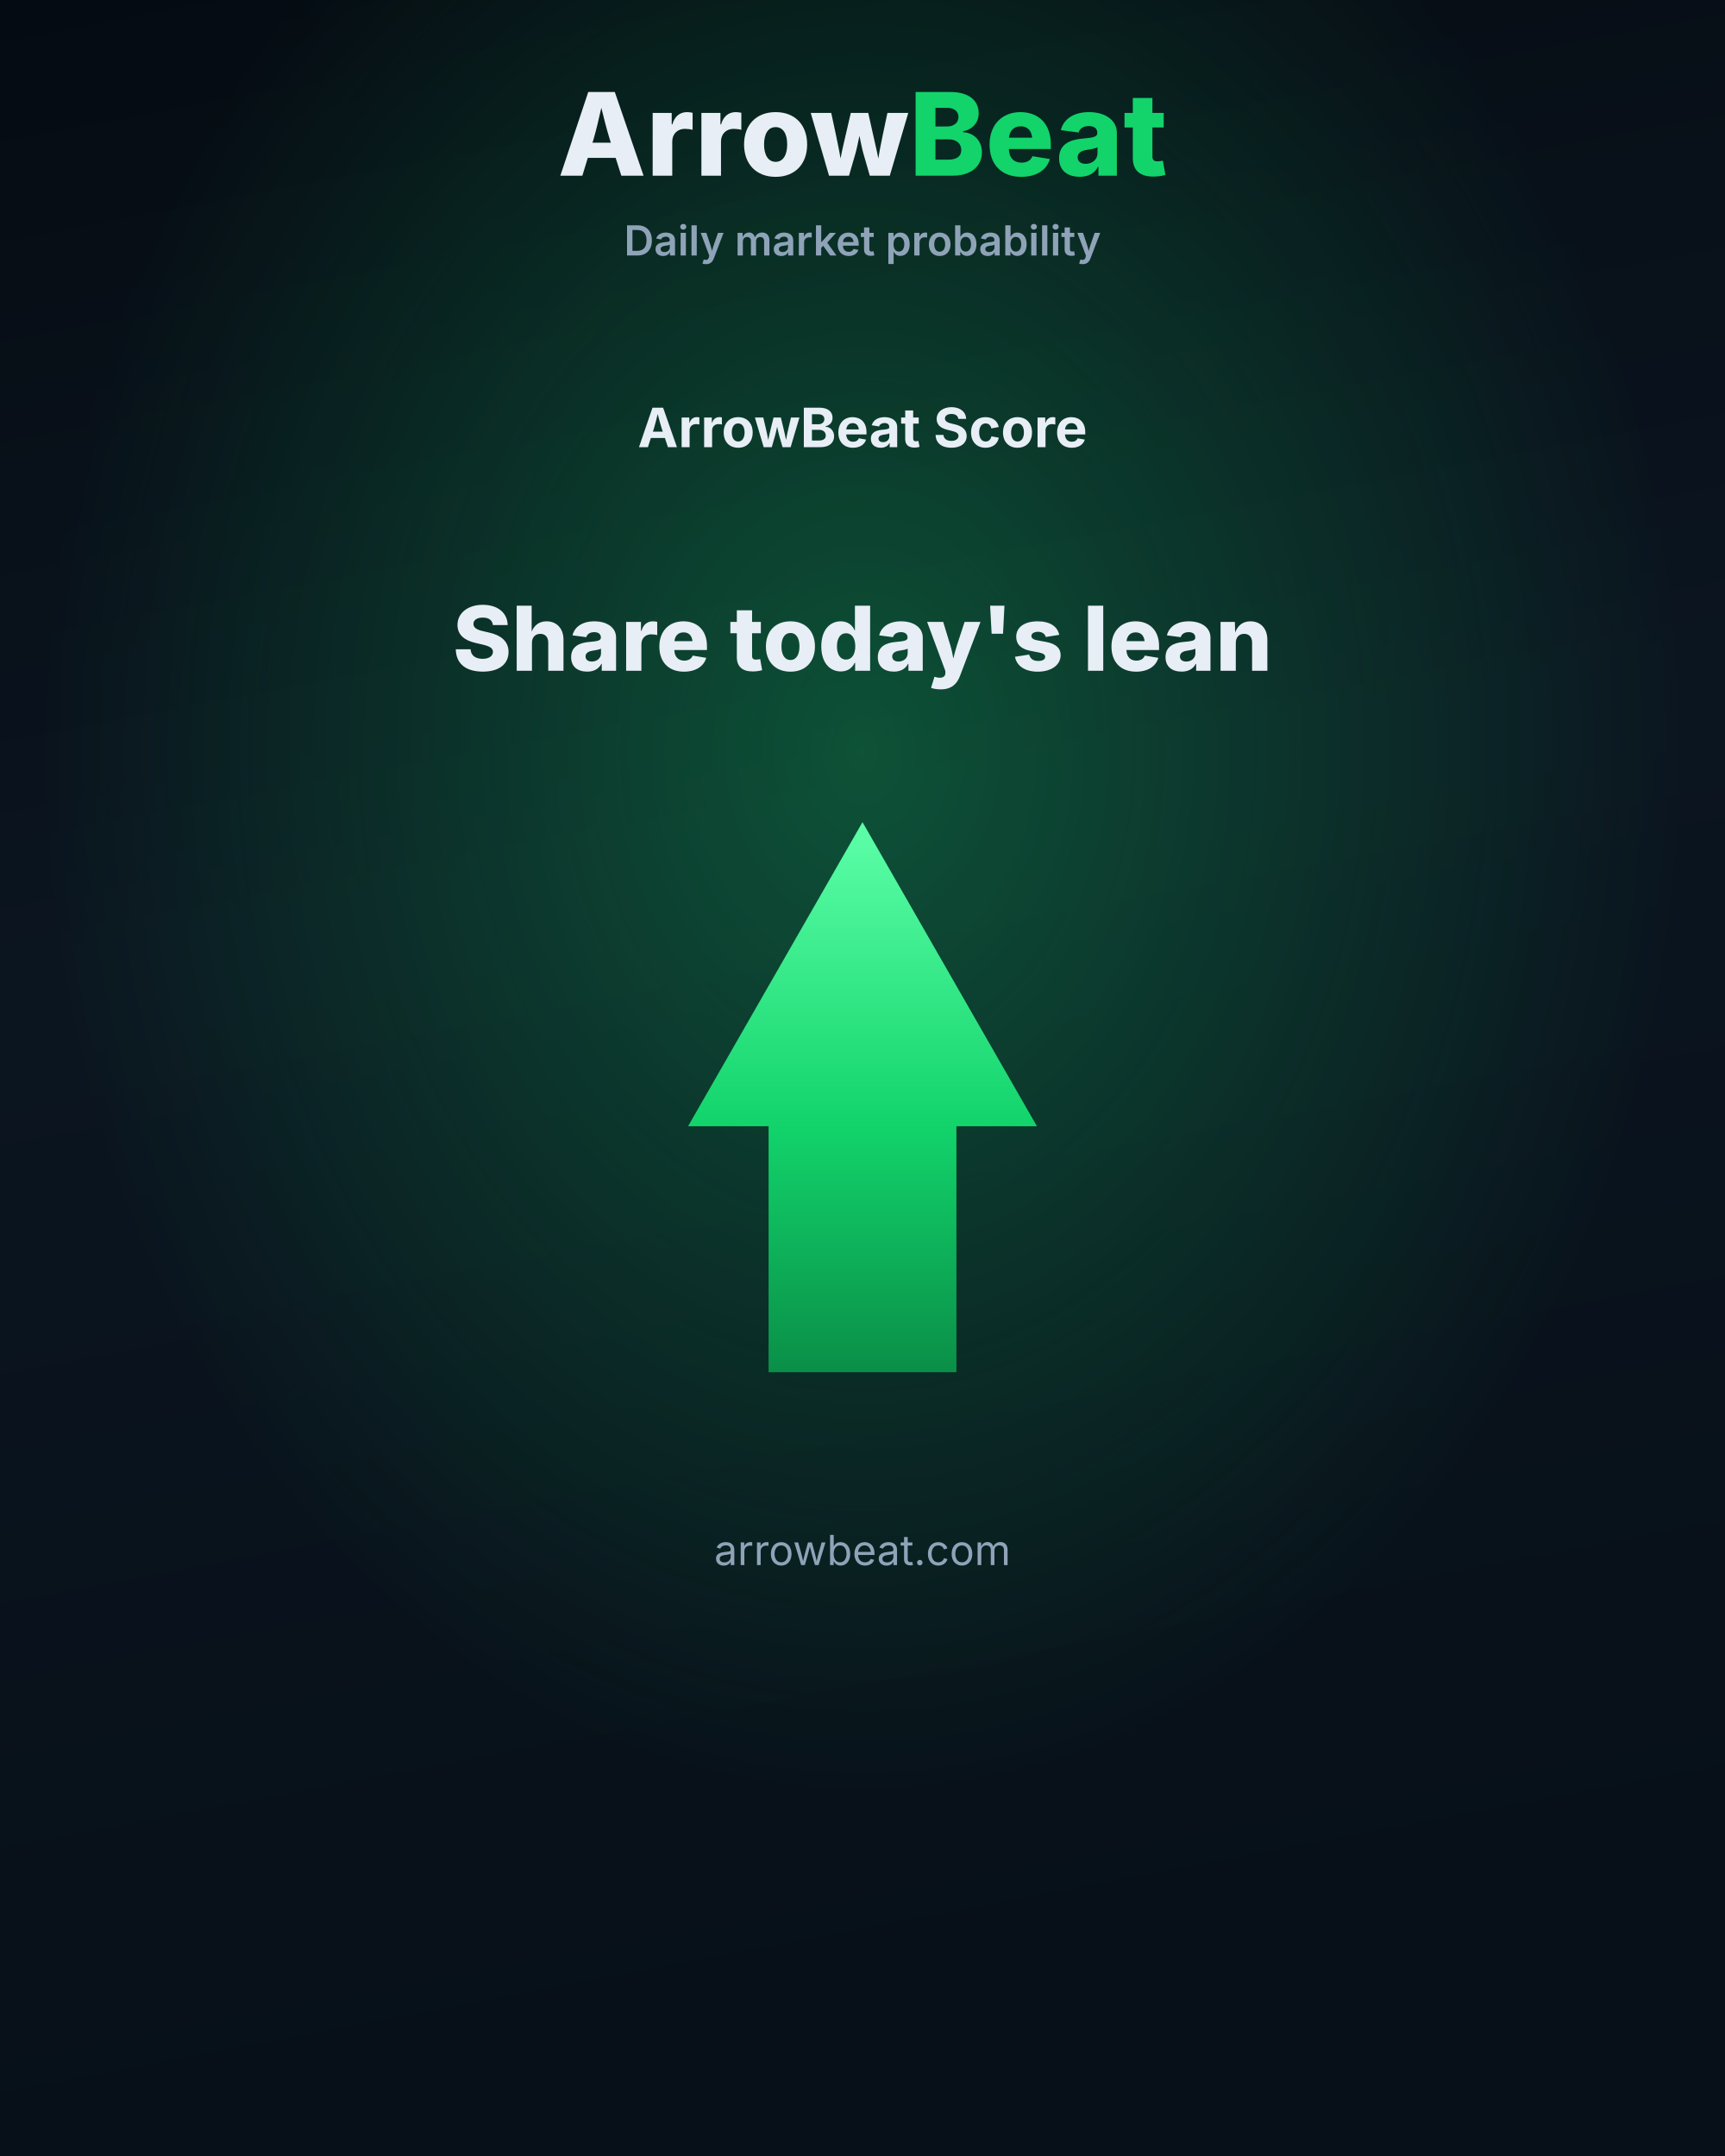
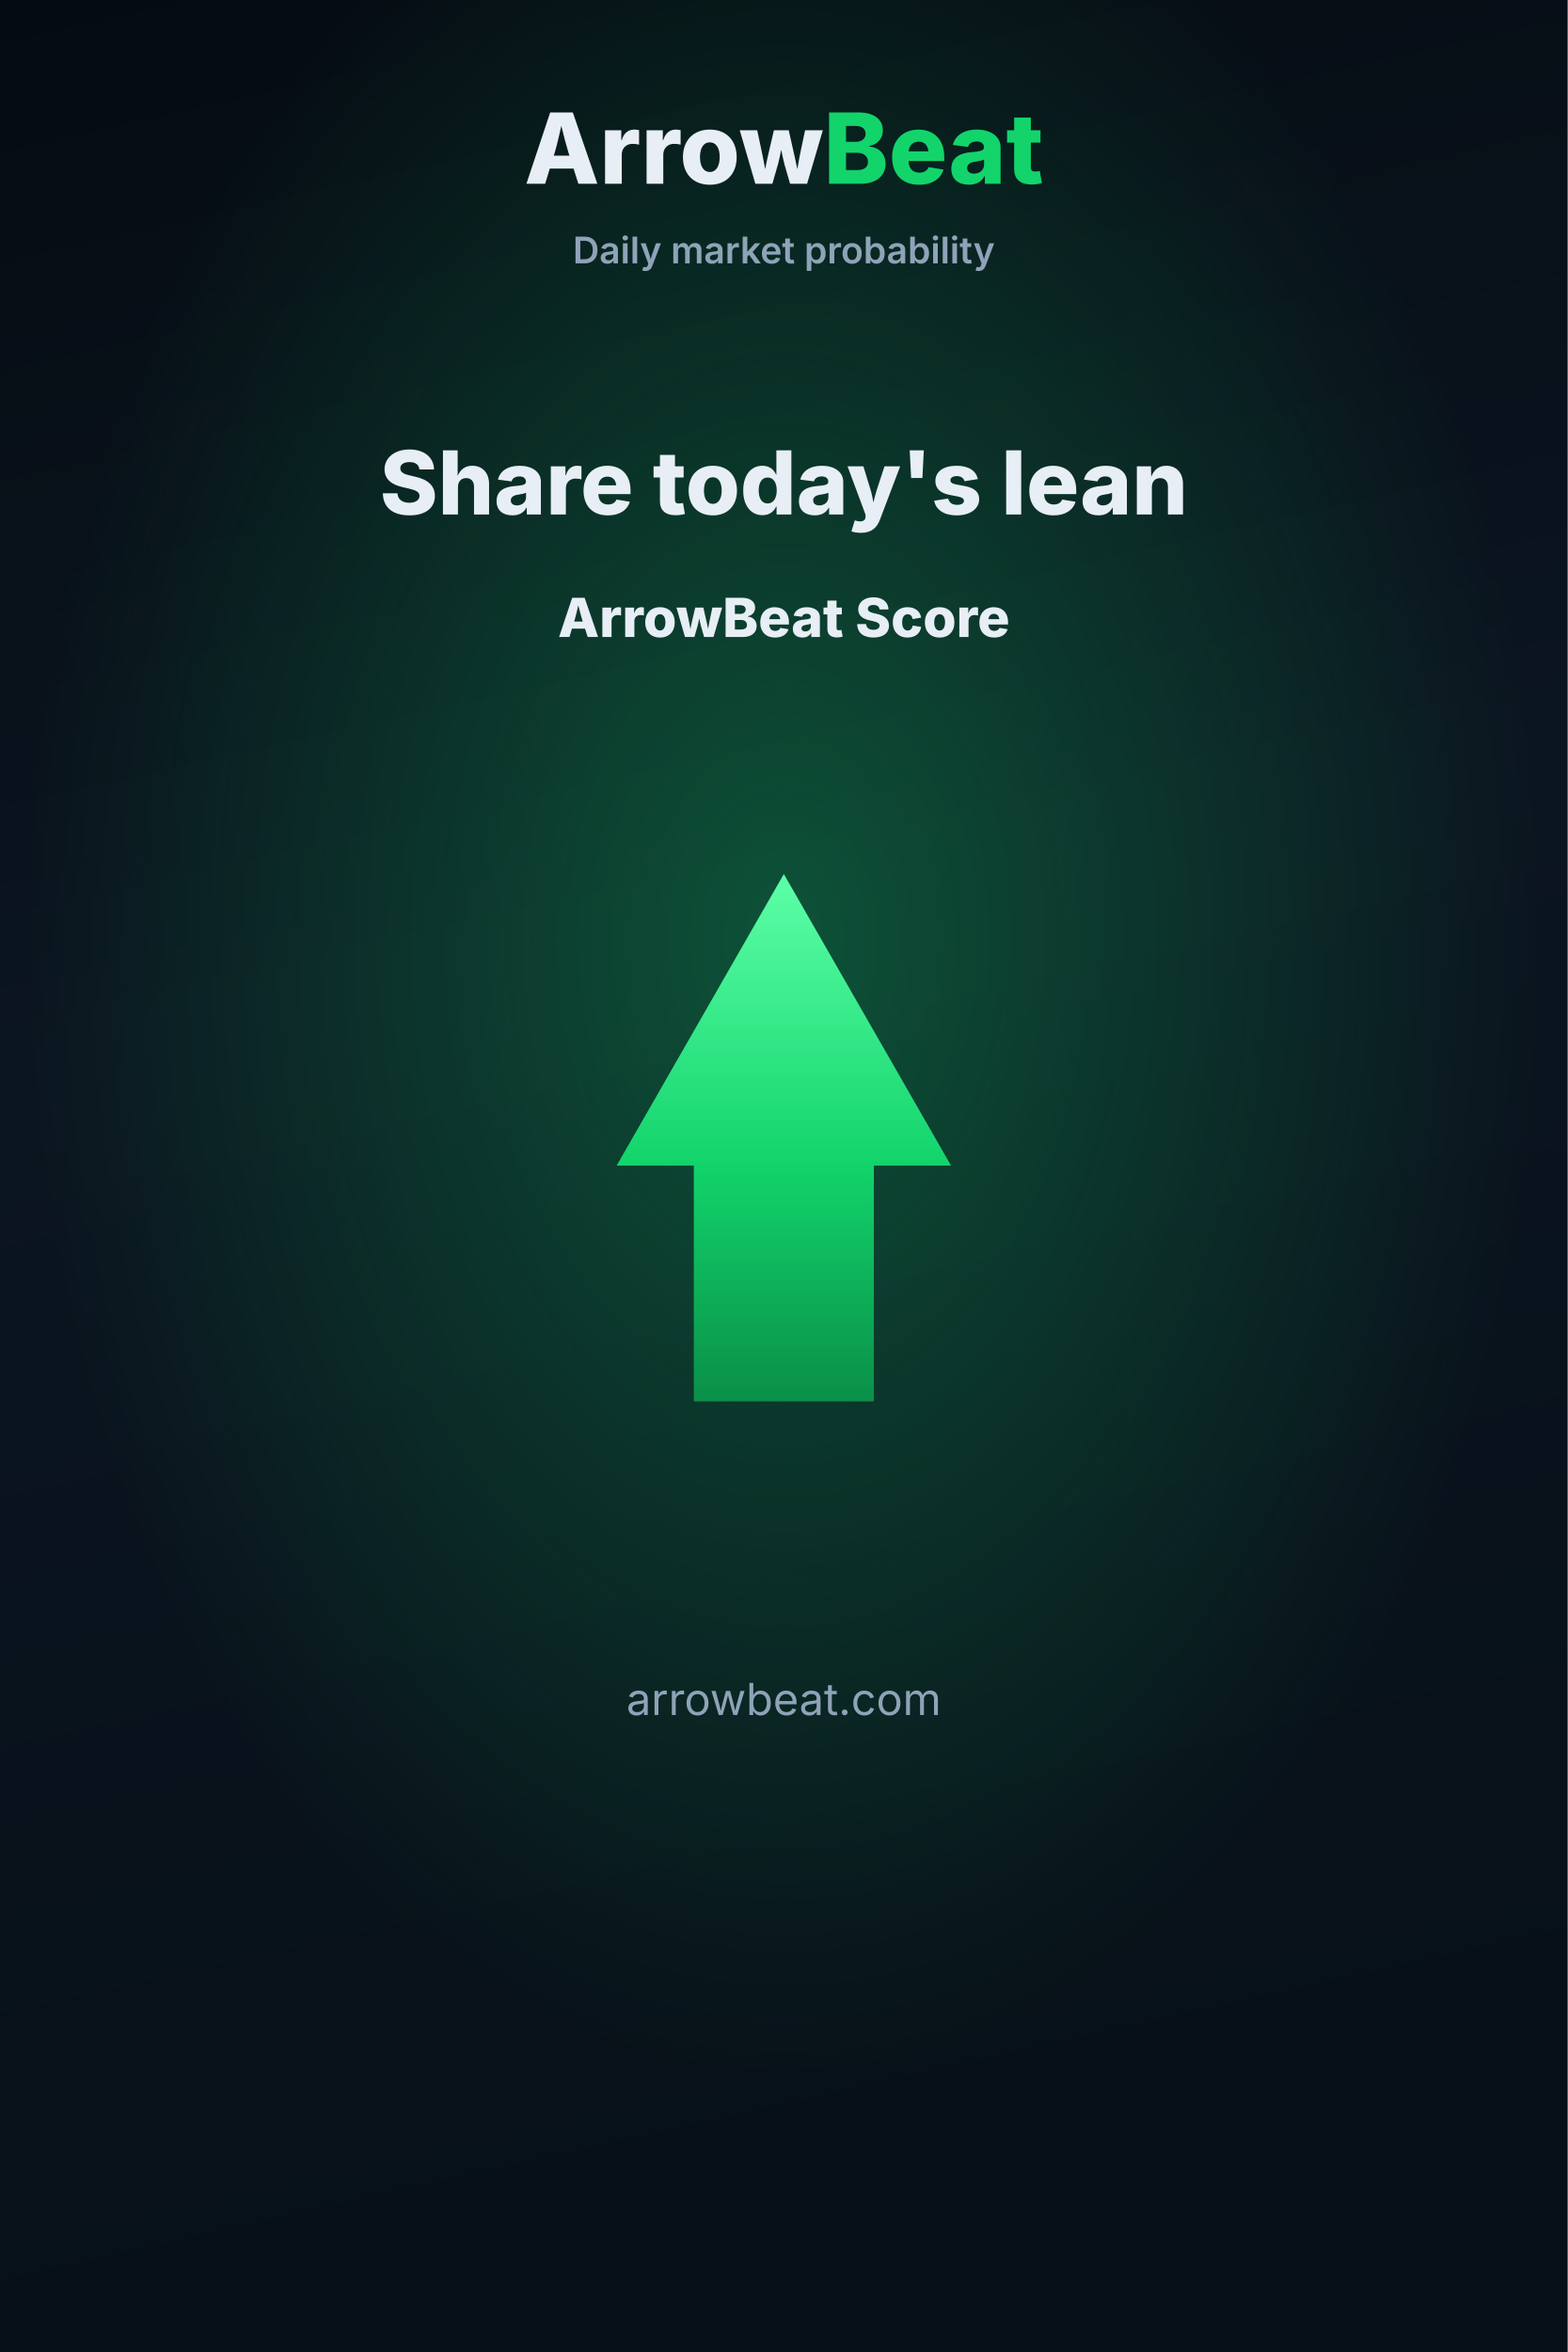
- <svg xmlns="http://www.w3.org/2000/svg" width="1080" height="1350" viewBox="0 0 1080 1350" role="img" aria-label="ArrowBeat">
+ <svg xmlns="http://www.w3.org/2000/svg" width="1280" height="1920" viewBox="0 0 1280 1920" role="img" aria-label="ArrowBeat">
  <defs>
    <linearGradient id="bg" x1="0" y1="0" x2="0.15" y2="1">
      <stop offset="0%" stop-color="#050b12" />
      <stop offset="45%" stop-color="#0b1520" />
      <stop offset="100%" stop-color="#071018" />
    </linearGradient>
    <linearGradient id="arrow" x1="0" y1="0" x2="0" y2="1">
      <stop offset="0%" stop-color="#5dffa8" />
      <stop offset="55%" stop-color="#12d46b" />
      <stop offset="100%" stop-color="#0a8f48" />
    </linearGradient>
-     <radialGradient id="glow" cx="50%" cy="35%" r="48%">
+     <radialGradient id="glow" cx="50%" cy="40%" r="48%">
      <stop offset="0%" stop-color="#12d46b" stop-opacity="0.32" />
      <stop offset="100%" stop-color="#12d46b" stop-opacity="0" />
    </radialGradient>
  </defs>
-   <rect width="1080" height="1350" fill="url(#bg)" />
-   <rect width="1080" height="1350" fill="url(#glow)" />
-   <text x="540" y="110" text-anchor="middle" font-family="Inter, system-ui, Helvetica Neue, Helvetica, Arial, sans-serif" font-size="72" font-weight="800" fill="#e8eef5">Arrow<tspan fill="#12d46b">Beat</tspan>
+   <rect width="1280" height="1920" fill="url(#bg)" />
+   <rect width="1280" height="1920" fill="url(#glow)" />
+   <text x="640" y="150" text-anchor="middle" font-family="Inter, system-ui, Helvetica Neue, Helvetica, Arial, sans-serif" font-size="80" font-weight="800" fill="#e8eef5">Arrow<tspan fill="#12d46b">Beat</tspan>
  </text>
-   <text x="540" y="160" text-anchor="middle" font-family="Inter, system-ui, Helvetica Neue, Helvetica, Arial, sans-serif" font-size="26" font-weight="600" fill="#8fa3b8">Daily market probability</text>
-   <text x="540" y="280" text-anchor="middle" font-family="Inter, system-ui, Helvetica Neue, Helvetica, Arial, sans-serif" font-size="34" font-weight="700" fill="#e8eef5">ArrowBeat Score</text>
-   <text x="540" y="420" text-anchor="middle" font-family="Inter, system-ui, Helvetica Neue, Helvetica, Arial, sans-serif" font-size="56" font-weight="800" fill="#e8eef5">Share today's lean</text>
-   <g transform="translate(540 680) scale(1.4)">
+   <text x="640" y="215" text-anchor="middle" font-family="Inter, system-ui, Helvetica Neue, Helvetica, Arial, sans-serif" font-size="30" font-weight="600" fill="#8fa3b8">Daily market probability</text>
+   <text x="640" y="420" text-anchor="middle" font-family="Inter, system-ui, Helvetica Neue, Helvetica, Arial, sans-serif" font-size="72" font-weight="800" fill="#e8eef5">Share today's lean</text>
+   <text x="640" y="520" text-anchor="middle" font-family="Inter, system-ui, Helvetica Neue, Helvetica, Arial, sans-serif" font-size="44" font-weight="800" fill="#e8eef5">ArrowBeat Score</text>
+   <g transform="translate(640 920) scale(1.75)">
    <path fill="url(#arrow)" d="M0 -118 L78 18 H42 V128 H-42 V18 H-78 Z" />
  </g>
-   <text x="540" y="980" text-anchor="middle" font-family="Inter, system-ui, Helvetica Neue, Helvetica, Arial, sans-serif" font-size="26" fill="#8fa3b8">arrowbeat.com</text>
+   <text x="640" y="1400" text-anchor="middle" font-family="Inter, system-ui, Helvetica Neue, Helvetica, Arial, sans-serif" font-size="36" fill="#8fa3b8">arrowbeat.com</text>
</svg>
